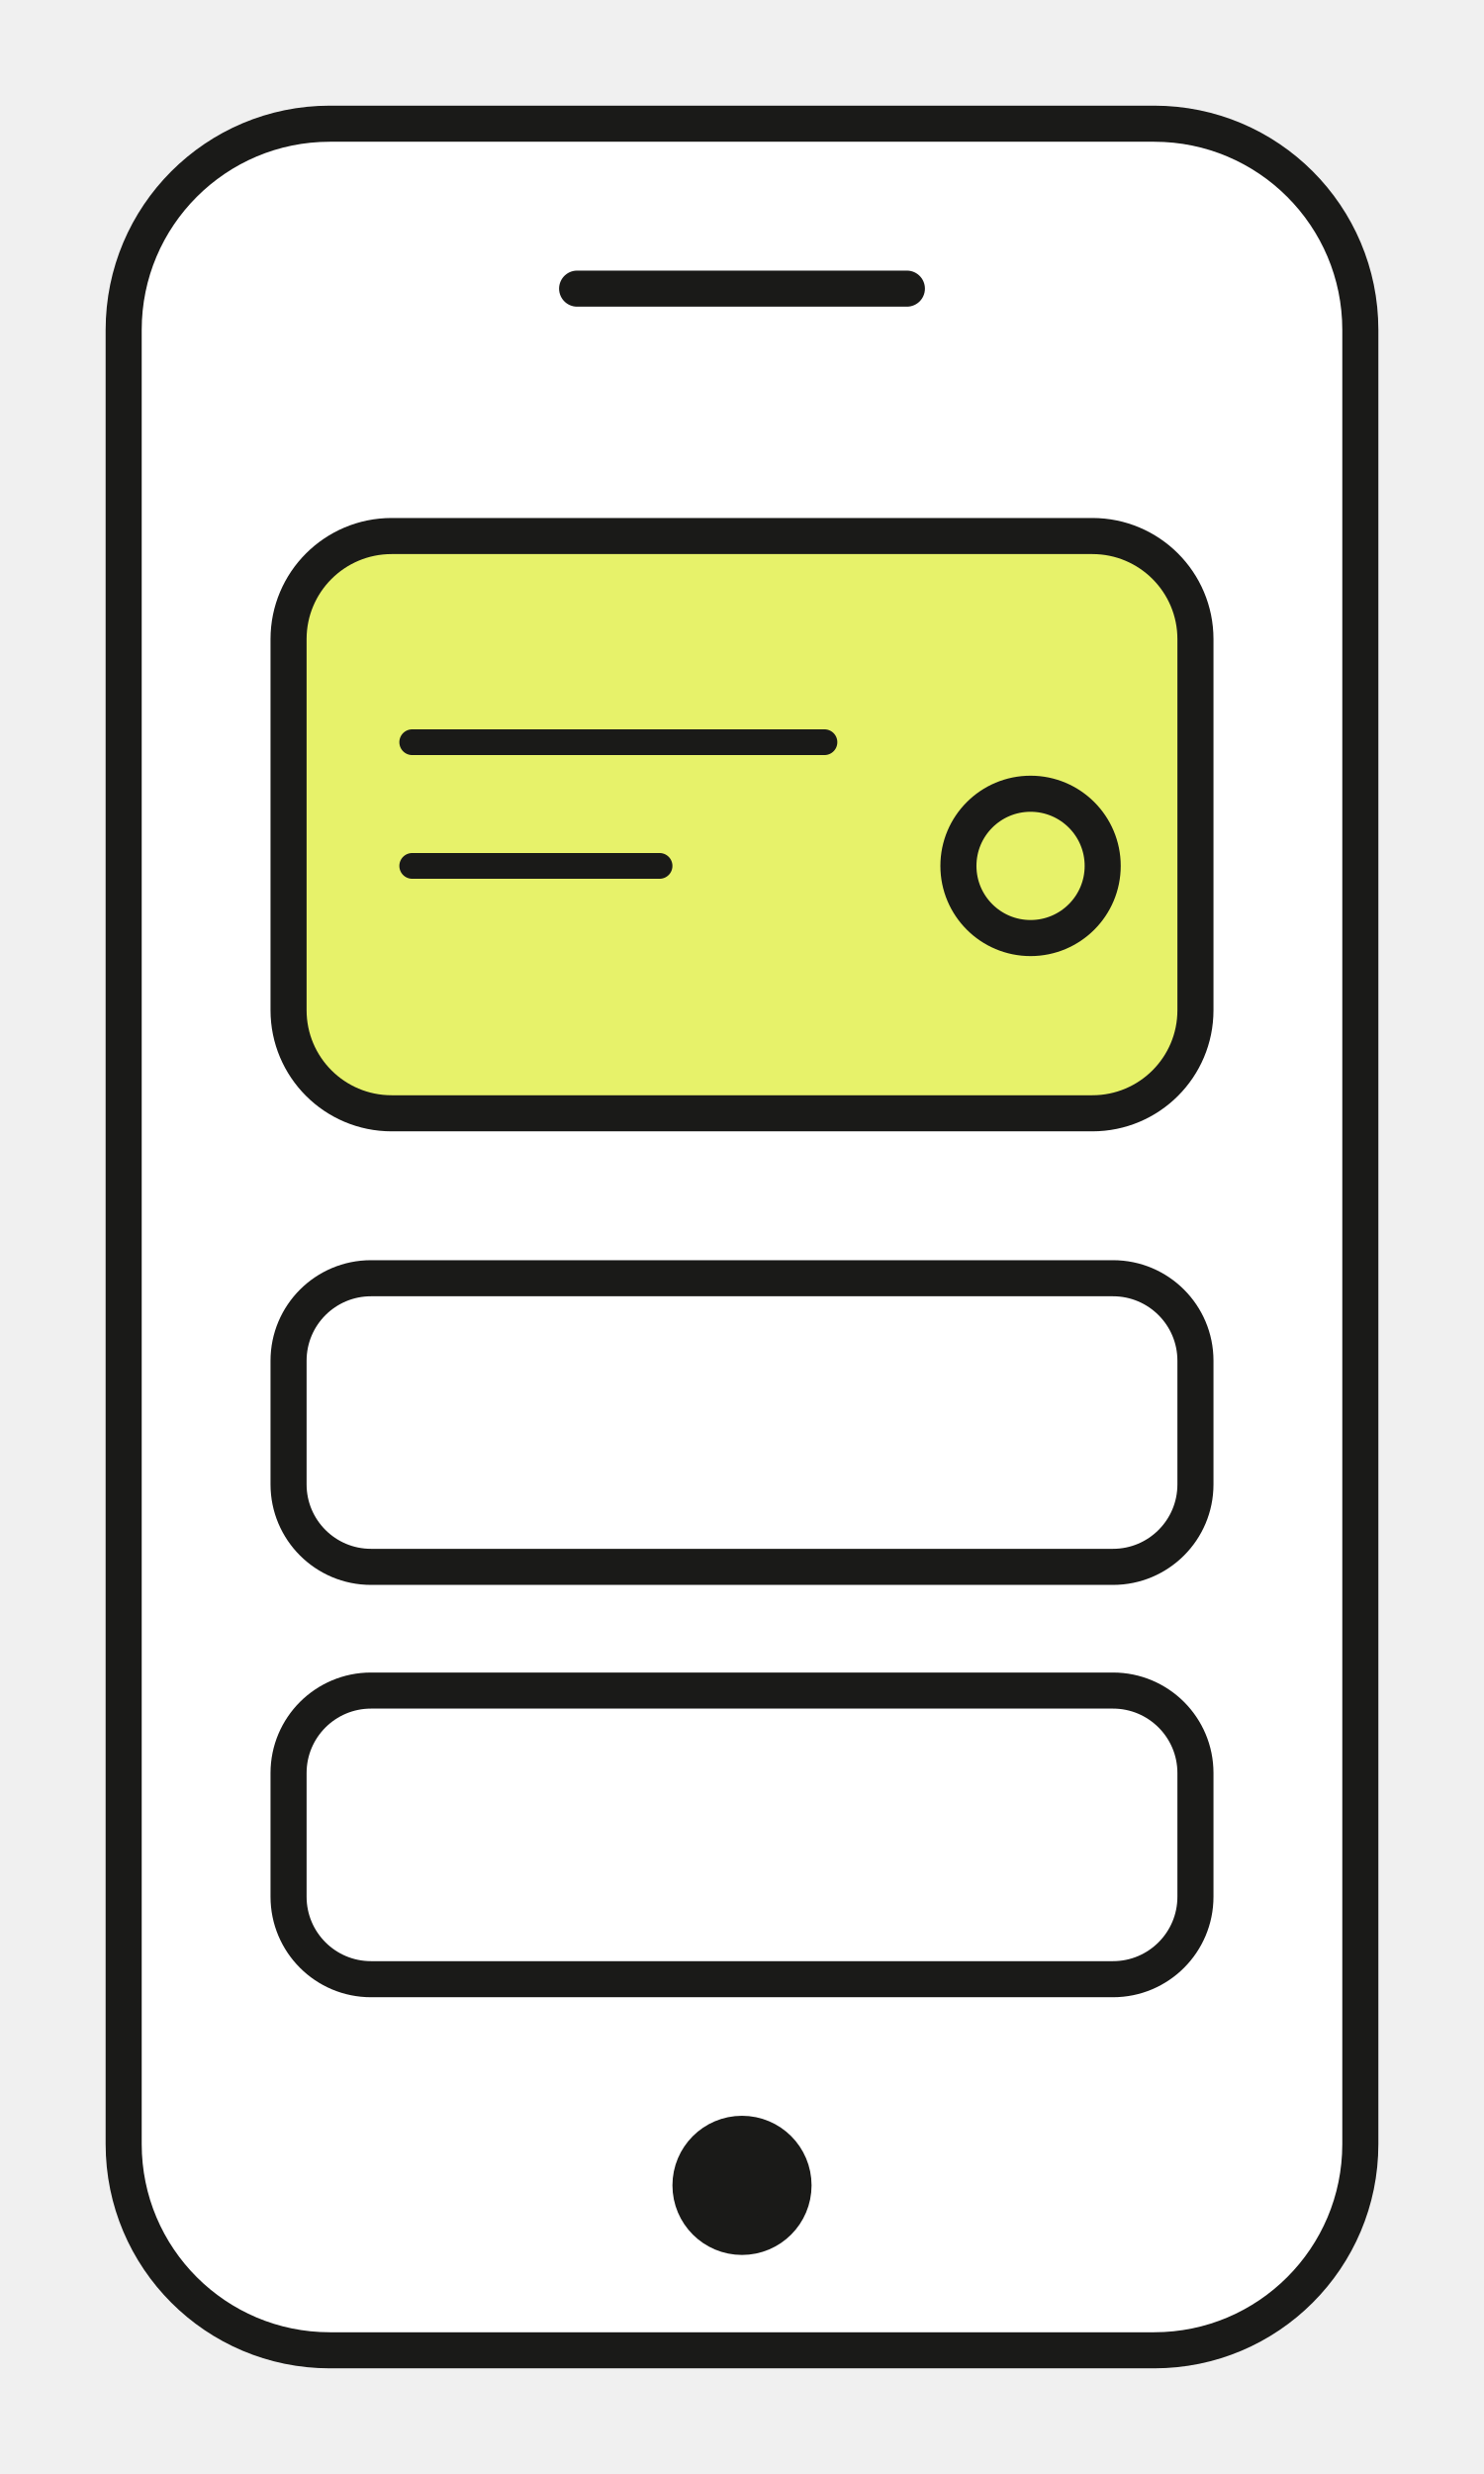
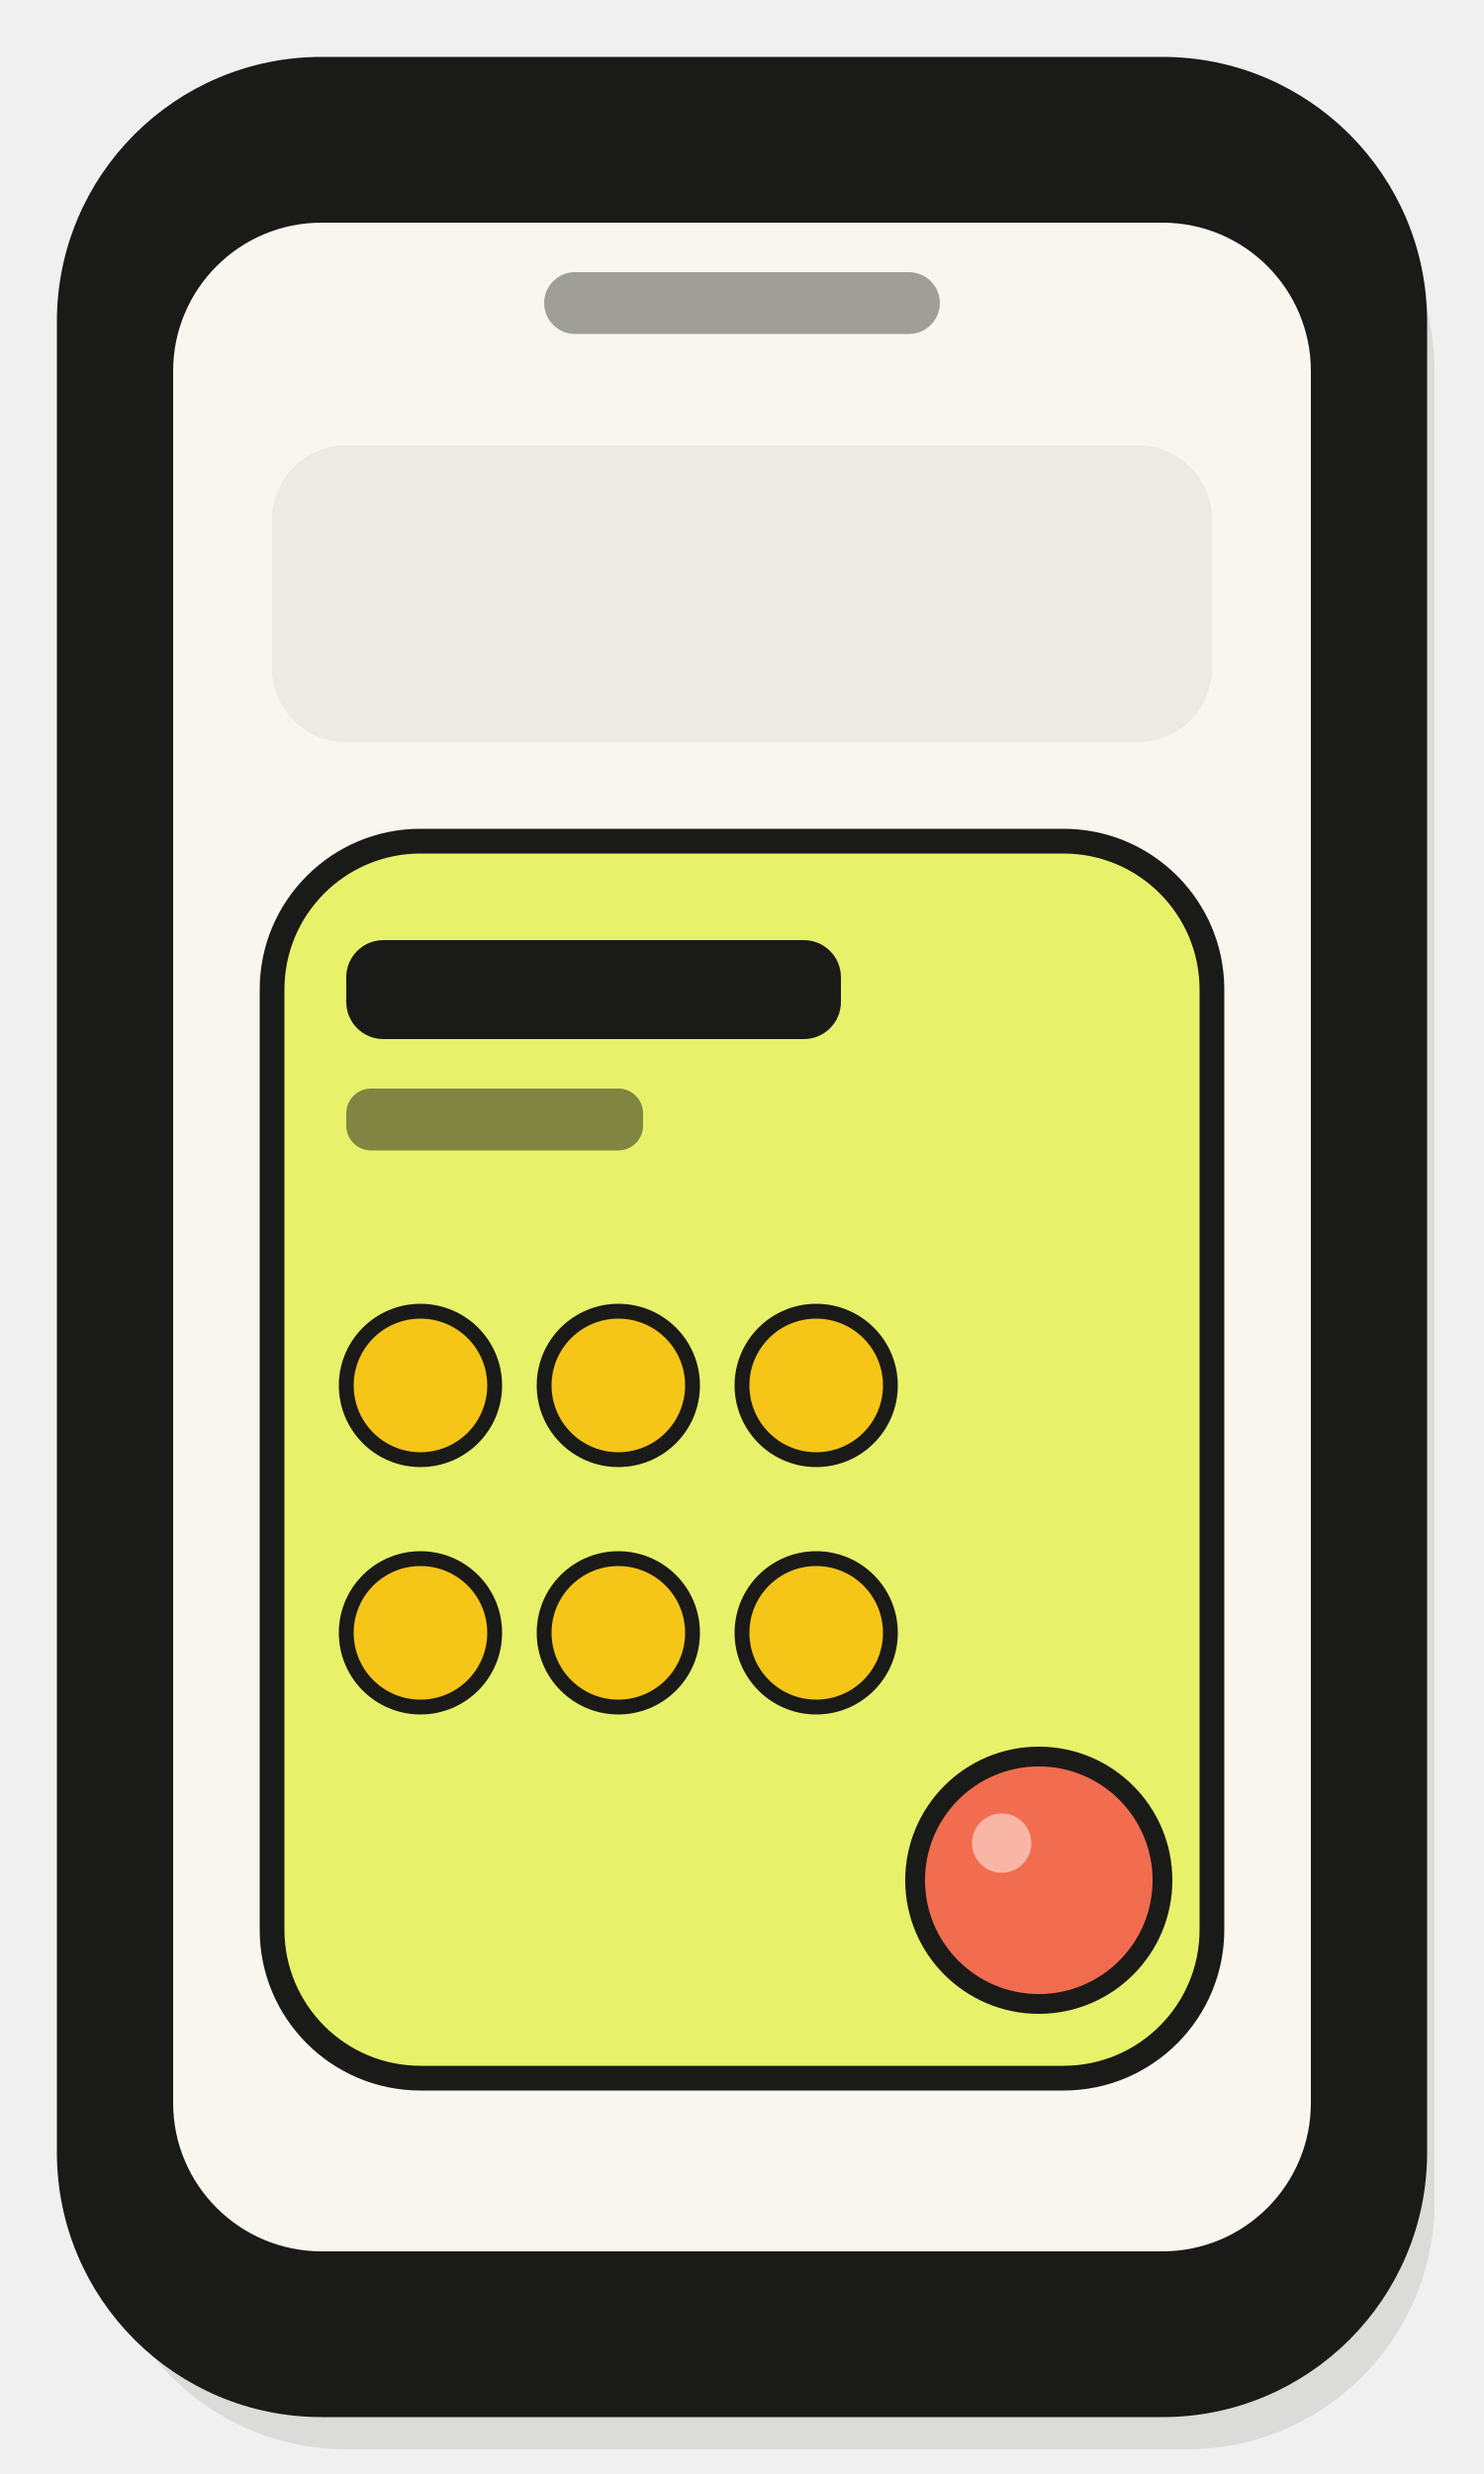
- <svg xmlns="http://www.w3.org/2000/svg" viewBox="0 0 72 120" fill="none" stroke="#1A1A18" stroke-width="1.75" stroke-linecap="round" stroke-linejoin="round">
-   <rect x="6" y="6" width="60" height="108" rx="10" fill="#FFFFFF" />
-   <line x1="28" y1="14" x2="44" y2="14" />
-   <rect x="14" y="26" width="44" height="28" rx="5" fill="#E7F26A" />
-   <line x1="20" y1="36" x2="40" y2="36" stroke-width="1.25" />
-   <line x1="20" y1="42" x2="32" y2="42" stroke-width="1.25" />
-   <circle cx="50" cy="42" r="3.5" />
-   <rect x="14" y="62" width="44" height="14" rx="4" />
-   <rect x="14" y="82" width="44" height="14" rx="4" />
-   <circle cx="36" cy="106" r="2.5" fill="#1A1A18" />
+ <svg xmlns="http://www.w3.org/2000/svg" viewBox="0 0 60 100" width="60" height="100">
+   <rect x="4" y="5" width="54" height="94" rx="10" fill="#1a1a18" opacity="0.1" />
+   <rect x="3" y="3" width="54" height="94" rx="10" fill="#1a1a18" stroke="#1a1a18" stroke-width="1.4" />
+   <rect x="7" y="9" width="46" height="82" rx="6" fill="#f9f6ef" />
+   <rect x="22" y="11" width="16" height="2.5" rx="1.25" fill="#1a1a18" opacity="0.4" />
+   <rect x="11" y="18" width="38" height="12" rx="3" fill="#1a1a18" opacity="0.06" />
+   <rect x="11" y="34" width="38" height="50" rx="6" fill="#e7f26a" stroke="#1a1a18" stroke-width="1" />
+   <rect x="14" y="38" width="20" height="4" rx="1.5" fill="#1a1a18" />
+   <rect x="14" y="44" width="12" height="2.5" rx="1" fill="#1a1a18" opacity="0.5" />
+   <g fill="#f5c518" stroke="#1a1a18" stroke-width="0.6">
+     <circle cx="17" cy="56" r="3" />
+     <circle cx="25" cy="56" r="3" />
+     <circle cx="33" cy="56" r="3" />
+     <circle cx="17" cy="66" r="3" />
+     <circle cx="25" cy="66" r="3" />
+     <circle cx="33" cy="66" r="3" />
+   </g>
+   <circle cx="42" cy="76" r="5" fill="#f26c4f" stroke="#1a1a18" stroke-width="0.8" />
+   <circle cx="40.5" cy="74.5" r="1.2" fill="#ffffff" opacity="0.5" />
</svg>
